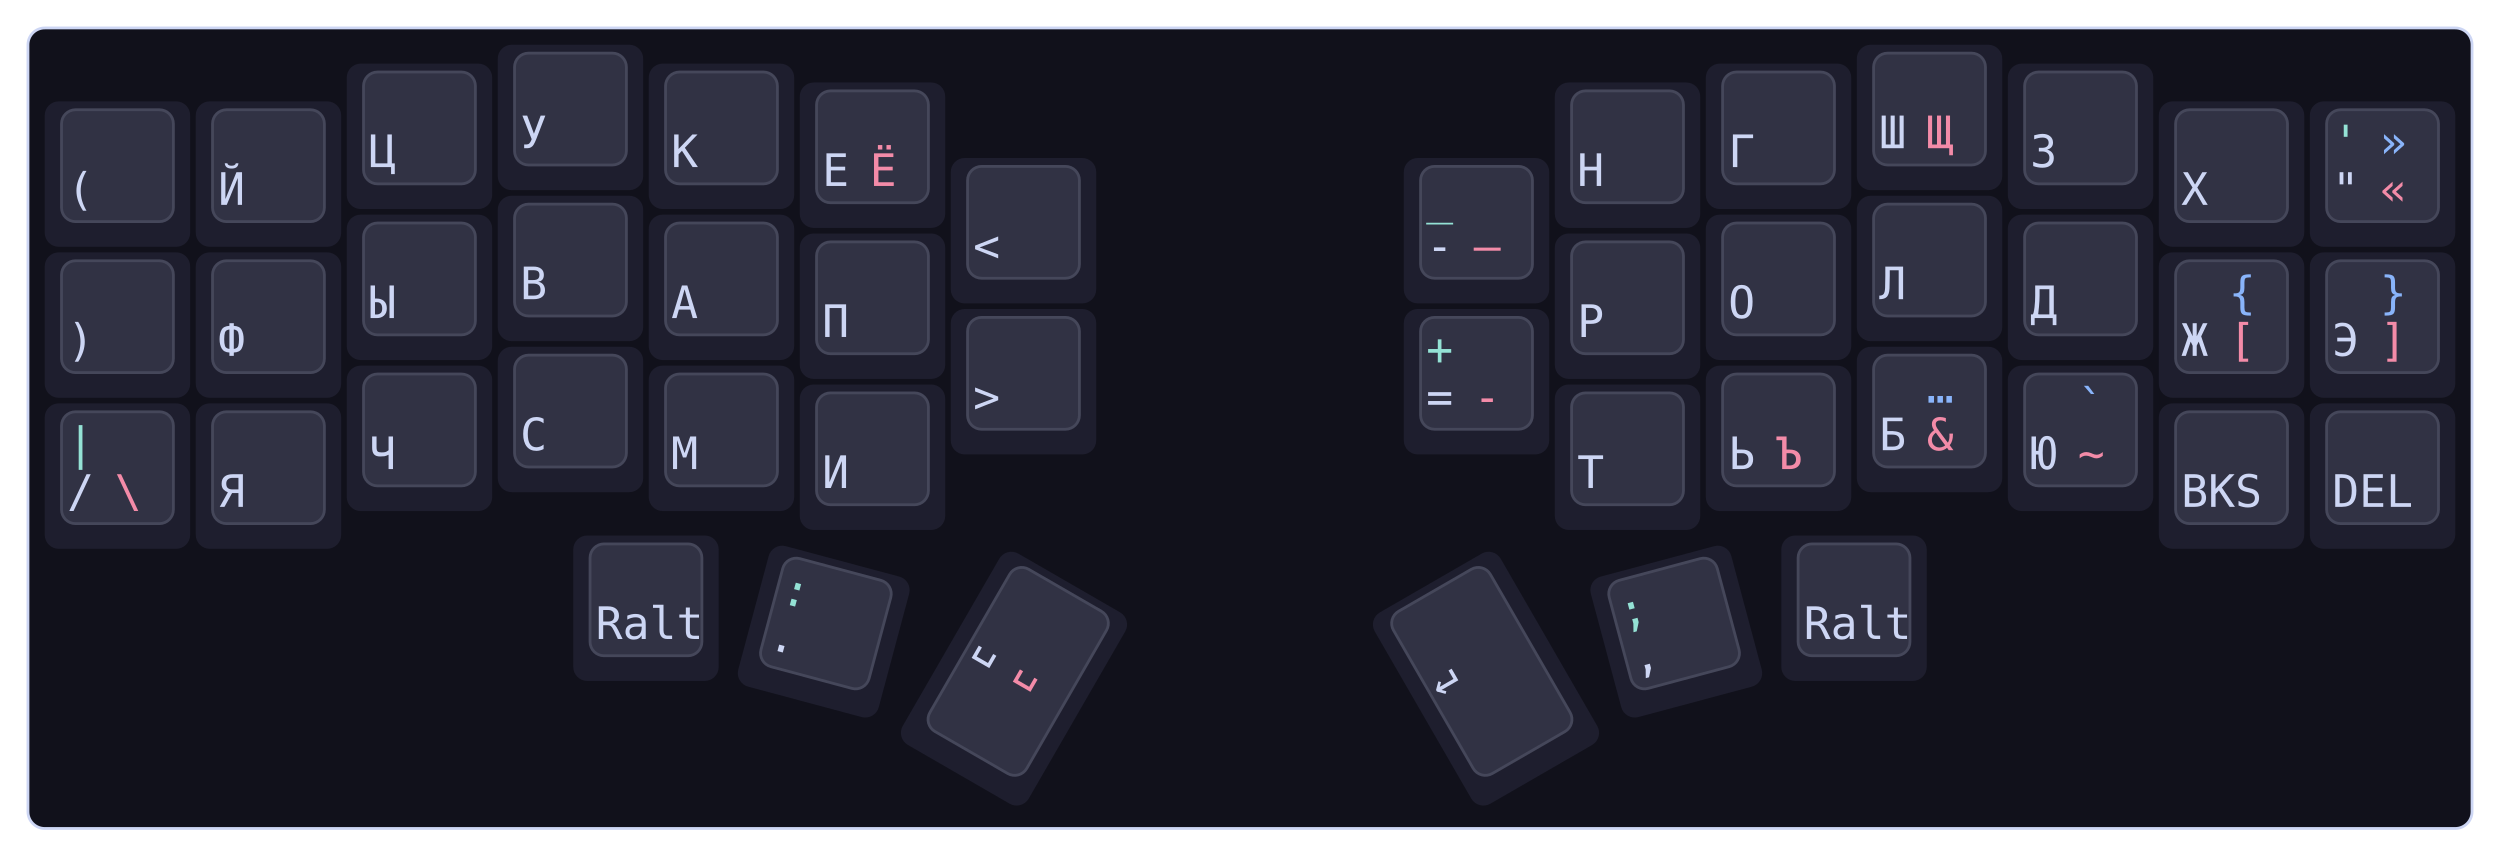
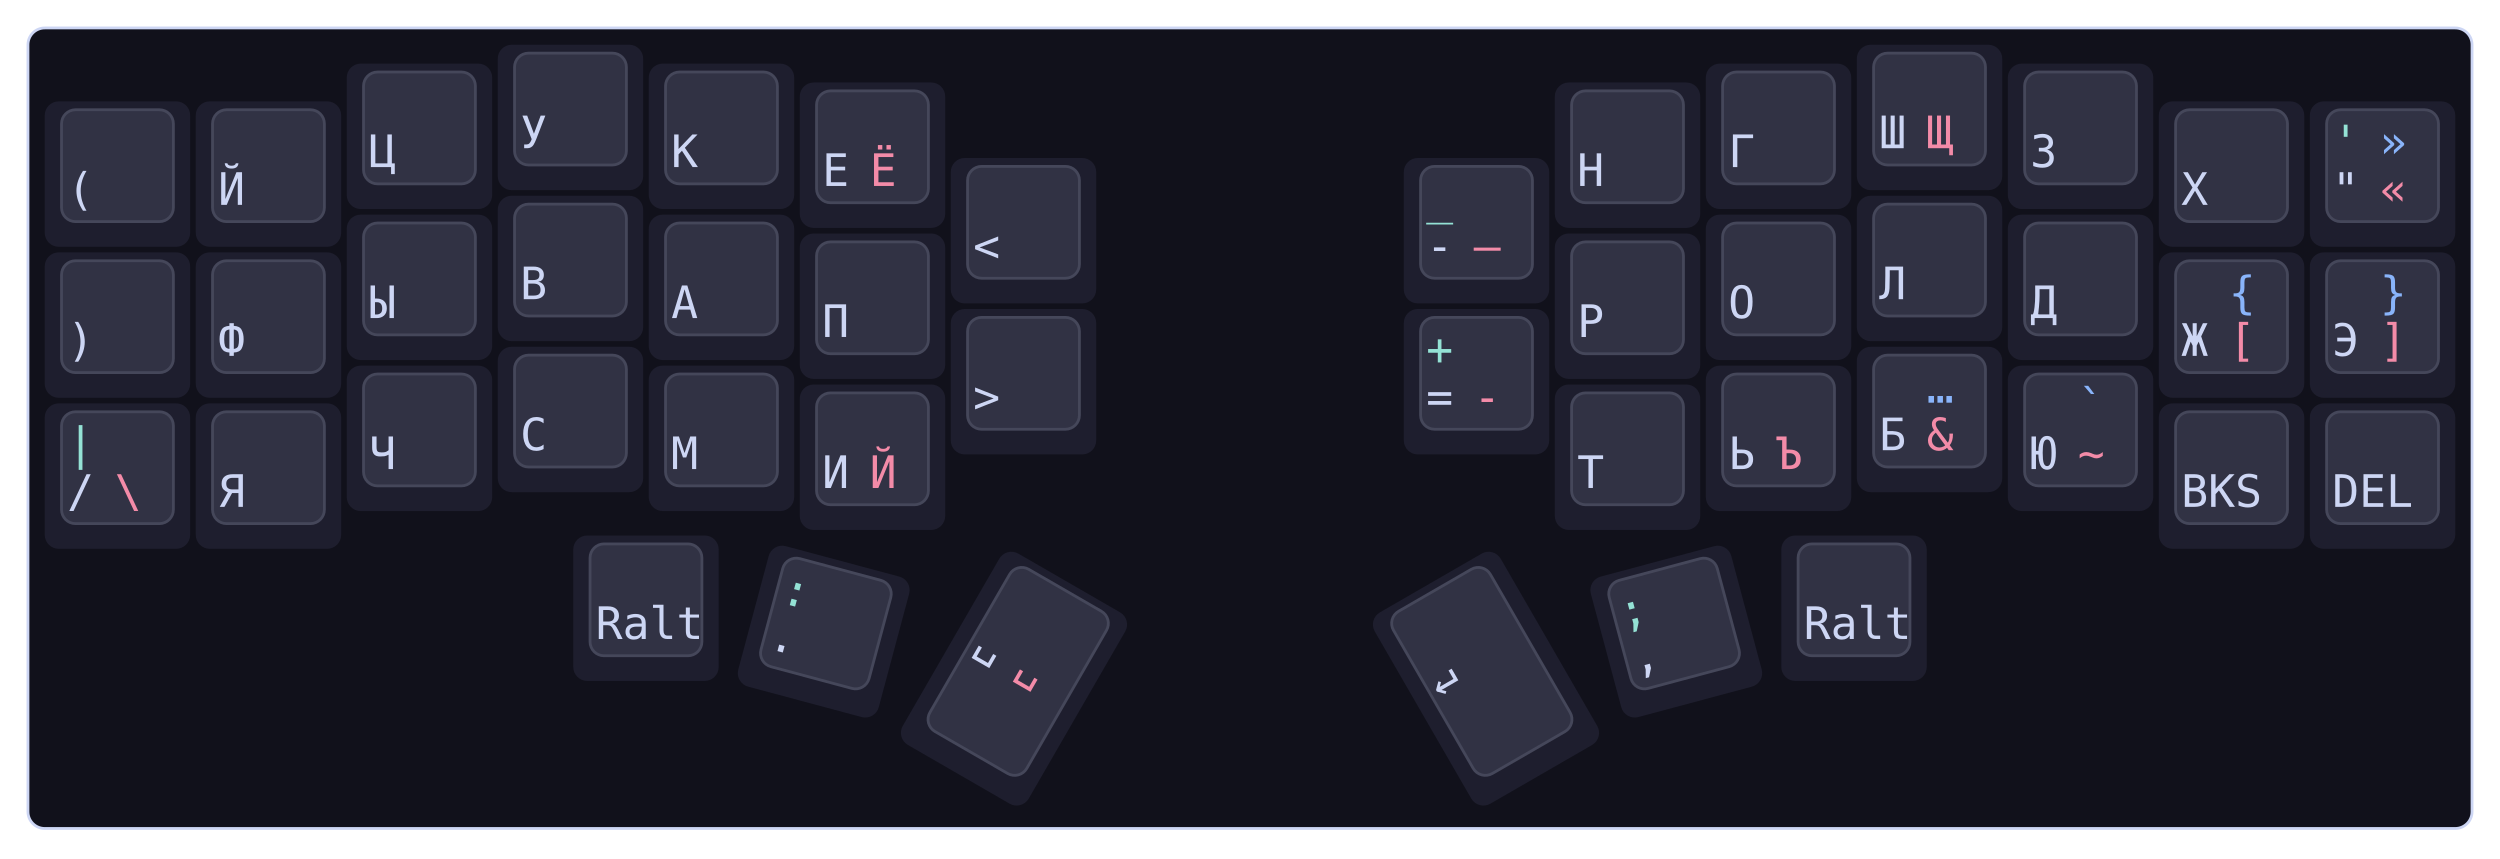
<svg xmlns="http://www.w3.org/2000/svg" width="894px" height="307px" viewBox="0 0 894 307">
  <style type="text/css">
    .keycap .outer { fill: #1e1e2e; }
    .keycap .inner { fill: #313244; stroke: #45475a; }
    .label { font: 16px monospace; }
    .label.level1 { fill: #cdd6f4; }
    .label.level2 { fill: #94e2d5; }
    .label.level3 { fill: #f38ba8; }
    .label.level4 { fill: #89b4fa; }
    .label.small { font-size: 10px; }
  </style>
  <g transform="translate(10,10)">
    <rect width="874" height="286.265" stroke="#cdd6f4" stroke-width="1" fill="#11111b" rx="6" />
    <g transform="translate(5,5)">
      <g class="keycap">
        <rect x="163" y="1" width="52" height="52" rx="5" class="outer" />
        <rect x="169" y="4" width="40" height="40" rx="5" class="inner" />
        <text x="171.0" y="38.0" class="label level1">У</text>
        <text x="171.0" y="21.0" class="label level2" />
        <text x="188.0" y="38.0" class="label level3" />
        <text x="188.0" y="21.0" class="label level4" />
      </g>
      <g class="keycap">
        <rect x="649" y="1" width="52" height="52" rx="5" class="outer" />
        <rect x="655" y="4" width="40" height="40" rx="5" class="inner" />
        <text x="657.0" y="38.0" class="label level1">Ш</text>
        <text x="657.0" y="21.0" class="label level2" />
        <text x="674.0" y="38.0" class="label level3">Щ</text>
        <text x="674.0" y="21.0" class="label level4" />
      </g>
      <g class="keycap">
        <rect x="109" y="7.75" width="52" height="52" rx="5" class="outer" />
        <rect x="115" y="10.75" width="40" height="40" rx="5" class="inner" />
        <text x="117.0" y="44.75" class="label level1">Ц</text>
        <text x="117.0" y="27.75" class="label level2" />
        <text x="134.0" y="44.75" class="label level3" />
        <text x="134.0" y="27.75" class="label level4" />
      </g>
      <g class="keycap">
        <rect x="217" y="7.75" width="52" height="52" rx="5" class="outer" />
        <rect x="223" y="10.75" width="40" height="40" rx="5" class="inner" />
        <text x="225.0" y="44.75" class="label level1">К</text>
        <text x="225.0" y="27.75" class="label level2" />
        <text x="242.0" y="44.75" class="label level3" />
        <text x="242.0" y="27.75" class="label level4" />
      </g>
      <g class="keycap">
        <rect x="595" y="7.75" width="52" height="52" rx="5" class="outer" />
        <rect x="601" y="10.75" width="40" height="40" rx="5" class="inner" />
        <text x="603.0" y="44.75" class="label level1">Г</text>
        <text x="603.0" y="27.75" class="label level2" />
        <text x="620.0" y="44.75" class="label level3" />
        <text x="620.0" y="27.75" class="label level4" />
      </g>
      <g class="keycap">
        <rect x="703" y="7.75" width="52" height="52" rx="5" class="outer" />
        <rect x="709" y="10.75" width="40" height="40" rx="5" class="inner" />
        <text x="711.0" y="44.75" class="label level1">З</text>
        <text x="711.0" y="27.75" class="label level2" />
        <text x="728.0" y="44.75" class="label level3" />
        <text x="728.0" y="27.75" class="label level4" />
      </g>
      <g class="keycap">
        <rect x="271" y="14.5" width="52" height="52" rx="5" class="outer" />
        <rect x="277" y="17.5" width="40" height="40" rx="5" class="inner" />
        <text x="279.0" y="51.5" class="label level1">Е</text>
        <text x="279.0" y="34.5" class="label level2" />
        <text x="296.0" y="51.5" class="label level3">Ё</text>
        <text x="296.0" y="34.5" class="label level4" />
      </g>
      <g class="keycap">
        <rect x="541" y="14.5" width="52" height="52" rx="5" class="outer" />
        <rect x="547" y="17.5" width="40" height="40" rx="5" class="inner" />
        <text x="549.0" y="51.5" class="label level1">Н</text>
        <text x="549.0" y="34.5" class="label level2" />
        <text x="566.0" y="51.5" class="label level3" />
        <text x="566.0" y="34.5" class="label level4" />
      </g>
      <g class="keycap">
        <rect x="1" y="21.25" width="52" height="52" rx="5" class="outer" />
        <rect x="7" y="24.25" width="40" height="40" rx="5" class="inner" />
        <text x="9.0" y="58.25" class="label level1">(</text>
        <text x="9.0" y="41.25" class="label level2" />
        <text x="26.0" y="58.25" class="label level3" />
        <text x="26.0" y="41.25" class="label level4" />
      </g>
      <g class="keycap">
        <rect x="55" y="21.25" width="52" height="52" rx="5" class="outer" />
        <rect x="61" y="24.25" width="40" height="40" rx="5" class="inner" />
        <text x="63.0" y="58.25" class="label level1">Й</text>
        <text x="63.0" y="41.25" class="label level2" />
        <text x="80.0" y="58.25" class="label level3" />
        <text x="80.0" y="41.25" class="label level4" />
      </g>
      <g class="keycap">
        <rect x="757" y="21.25" width="52" height="52" rx="5" class="outer" />
        <rect x="763" y="24.25" width="40" height="40" rx="5" class="inner" />
        <text x="765.0" y="58.25" class="label level1">Х</text>
        <text x="765.0" y="41.25" class="label level2" />
        <text x="782.0" y="58.25" class="label level3" />
        <text x="782.0" y="41.25" class="label level4" />
      </g>
      <g class="keycap">
        <rect x="811" y="21.25" width="52" height="52" rx="5" class="outer" />
        <rect x="817" y="24.25" width="40" height="40" rx="5" class="inner" />
        <text x="819.0" y="58.25" class="label level1">"</text>
        <text x="819.0" y="41.25" class="label level2">'</text>
        <text x="836.0" y="58.25" class="label level3">«</text>
        <text x="836.0" y="41.25" class="label level4">»</text>
      </g>
      <g class="keycap">
        <rect x="325" y="41.5" width="52" height="52" rx="5" class="outer" />
        <rect x="331" y="44.5" width="40" height="40" rx="5" class="inner" />
        <text x="333.0" y="78.5" class="label level1">&lt;</text>
        <text x="333.0" y="61.5" class="label level2" />
        <text x="350.0" y="78.5" class="label level3" />
        <text x="350.0" y="61.5" class="label level4" />
      </g>
      <g class="keycap">
        <rect x="487" y="41.5" width="52" height="52" rx="5" class="outer" />
        <rect x="493" y="44.5" width="40" height="40" rx="5" class="inner" />
        <text x="495.0" y="78.5" class="label level1">-</text>
        <text x="495.0" y="61.5" class="label level2">_</text>
        <text x="512.0" y="78.5" class="label level3">—</text>
        <text x="512.0" y="61.5" class="label level4" />
      </g>
      <g class="keycap">
        <rect x="163" y="55" width="52" height="52" rx="5" class="outer" />
        <rect x="169" y="58" width="40" height="40" rx="5" class="inner" />
        <text x="171.0" y="92.0" class="label level1">В</text>
        <text x="171.0" y="75.0" class="label level2" />
        <text x="188.0" y="92.0" class="label level3" />
        <text x="188.0" y="75.0" class="label level4" />
      </g>
      <g class="keycap">
        <rect x="649" y="55" width="52" height="52" rx="5" class="outer" />
        <rect x="655" y="58" width="40" height="40" rx="5" class="inner" />
        <text x="657.0" y="92.0" class="label level1">Л</text>
        <text x="657.0" y="75.0" class="label level2" />
        <text x="674.0" y="92.0" class="label level3" />
        <text x="674.0" y="75.0" class="label level4" />
      </g>
      <g class="keycap">
        <rect x="109" y="61.75" width="52" height="52" rx="5" class="outer" />
        <rect x="115" y="64.75" width="40" height="40" rx="5" class="inner" />
        <text x="117.0" y="98.75" class="label level1">Ы</text>
        <text x="117.0" y="81.75" class="label level2" />
        <text x="134.0" y="98.75" class="label level3" />
        <text x="134.0" y="81.75" class="label level4" />
      </g>
      <g class="keycap">
        <rect x="217" y="61.75" width="52" height="52" rx="5" class="outer" />
        <rect x="223" y="64.75" width="40" height="40" rx="5" class="inner" />
        <text x="225.0" y="98.75" class="label level1">А</text>
        <text x="225.0" y="81.75" class="label level2" />
        <text x="242.0" y="98.75" class="label level3" />
        <text x="242.0" y="81.75" class="label level4" />
      </g>
      <g class="keycap">
        <rect x="595" y="61.75" width="52" height="52" rx="5" class="outer" />
        <rect x="601" y="64.75" width="40" height="40" rx="5" class="inner" />
        <text x="603.0" y="98.75" class="label level1">О</text>
        <text x="603.0" y="81.75" class="label level2" />
        <text x="620.0" y="98.75" class="label level3" />
        <text x="620.0" y="81.75" class="label level4" />
      </g>
      <g class="keycap">
        <rect x="703" y="61.75" width="52" height="52" rx="5" class="outer" />
        <rect x="709" y="64.75" width="40" height="40" rx="5" class="inner" />
        <text x="711.0" y="98.75" class="label level1">Д</text>
        <text x="711.0" y="81.75" class="label level2" />
        <text x="728.0" y="98.75" class="label level3" />
        <text x="728.0" y="81.75" class="label level4" />
      </g>
      <g class="keycap">
        <rect x="271" y="68.5" width="52" height="52" rx="5" class="outer" />
        <rect x="277" y="71.5" width="40" height="40" rx="5" class="inner" />
        <text x="279.0" y="105.5" class="label level1">П</text>
        <text x="279.0" y="88.5" class="label level2" />
        <text x="296.0" y="105.5" class="label level3" />
        <text x="296.0" y="88.5" class="label level4" />
      </g>
      <g class="keycap">
        <rect x="541" y="68.5" width="52" height="52" rx="5" class="outer" />
        <rect x="547" y="71.5" width="40" height="40" rx="5" class="inner" />
        <text x="549.0" y="105.5" class="label level1">Р</text>
        <text x="549.0" y="88.5" class="label level2" />
        <text x="566.0" y="105.5" class="label level3" />
        <text x="566.0" y="88.5" class="label level4" />
      </g>
      <g class="keycap">
        <rect x="1" y="75.25" width="52" height="52" rx="5" class="outer" />
        <rect x="7" y="78.25" width="40" height="40" rx="5" class="inner" />
        <text x="9.0" y="112.25" class="label level1">)</text>
        <text x="9.0" y="95.25" class="label level2" />
        <text x="26.0" y="112.25" class="label level3" />
        <text x="26.0" y="95.25" class="label level4" />
      </g>
      <g class="keycap">
        <rect x="55" y="75.25" width="52" height="52" rx="5" class="outer" />
        <rect x="61" y="78.25" width="40" height="40" rx="5" class="inner" />
        <text x="63.0" y="112.25" class="label level1">Ф</text>
        <text x="63.0" y="95.25" class="label level2" />
        <text x="80.0" y="112.25" class="label level3" />
        <text x="80.0" y="95.25" class="label level4" />
      </g>
      <g class="keycap">
        <rect x="757" y="75.25" width="52" height="52" rx="5" class="outer" />
        <rect x="763" y="78.25" width="40" height="40" rx="5" class="inner" />
        <text x="765.0" y="112.25" class="label level1">Ж</text>
        <text x="765.0" y="95.25" class="label level2" />
        <text x="782.0" y="112.25" class="label level3">[</text>
        <text x="782.0" y="95.25" class="label level4">{</text>
      </g>
      <g class="keycap">
        <rect x="811" y="75.25" width="52" height="52" rx="5" class="outer" />
        <rect x="817" y="78.25" width="40" height="40" rx="5" class="inner" />
        <text x="819.0" y="112.25" class="label level1">Э</text>
        <text x="819.0" y="95.25" class="label level2" />
        <text x="836.0" y="112.25" class="label level3">]</text>
        <text x="836.0" y="95.25" class="label level4">}</text>
      </g>
      <g class="keycap">
        <rect x="325" y="95.5" width="52" height="52" rx="5" class="outer" />
        <rect x="331" y="98.5" width="40" height="40" rx="5" class="inner" />
        <text x="333.0" y="132.5" class="label level1">&gt;</text>
        <text x="333.0" y="115.5" class="label level2" />
        <text x="350.0" y="132.5" class="label level3" />
        <text x="350.0" y="115.5" class="label level4" />
      </g>
      <g class="keycap">
        <rect x="487" y="95.5" width="52" height="52" rx="5" class="outer" />
        <rect x="493" y="98.5" width="40" height="40" rx="5" class="inner" />
        <text x="495.0" y="132.5" class="label level1">=</text>
        <text x="495.0" y="115.5" class="label level2">+</text>
        <text x="512.0" y="132.5" class="label level3">‐</text>
        <text x="512.0" y="115.5" class="label level4" />
      </g>
      <g class="keycap">
        <rect x="163" y="109" width="52" height="52" rx="5" class="outer" />
        <rect x="169" y="112" width="40" height="40" rx="5" class="inner" />
        <text x="171.0" y="146.0" class="label level1">С</text>
        <text x="171.0" y="129.0" class="label level2" />
        <text x="188.0" y="146.0" class="label level3" />
        <text x="188.0" y="129.0" class="label level4" />
      </g>
      <g class="keycap">
        <rect x="649" y="109" width="52" height="52" rx="5" class="outer" />
        <rect x="655" y="112" width="40" height="40" rx="5" class="inner" />
        <text x="657.0" y="146.0" class="label level1">Б</text>
        <text x="657.0" y="129.0" class="label level2" />
        <text x="674.0" y="146.0" class="label level3">&amp;</text>
        <text x="674.0" y="129.0" class="label level4">…</text>
      </g>
      <g class="keycap">
        <rect x="109" y="115.75" width="52" height="52" rx="5" class="outer" />
        <rect x="115" y="118.75" width="40" height="40" rx="5" class="inner" />
        <text x="117.0" y="152.75" class="label level1">Ч</text>
        <text x="117.0" y="135.75" class="label level2" />
        <text x="134.0" y="152.75" class="label level3" />
        <text x="134.0" y="135.75" class="label level4" />
      </g>
      <g class="keycap">
        <rect x="217" y="115.75" width="52" height="52" rx="5" class="outer" />
        <rect x="223" y="118.75" width="40" height="40" rx="5" class="inner" />
        <text x="225.0" y="152.75" class="label level1">М</text>
        <text x="225.0" y="135.75" class="label level2" />
        <text x="242.0" y="152.75" class="label level3" />
        <text x="242.0" y="135.75" class="label level4" />
      </g>
      <g class="keycap">
        <rect x="595" y="115.75" width="52" height="52" rx="5" class="outer" />
        <rect x="601" y="118.75" width="40" height="40" rx="5" class="inner" />
        <text x="603.0" y="152.75" class="label level1">Ь</text>
        <text x="603.0" y="135.75" class="label level2" />
        <text x="620.0" y="152.75" class="label level3">Ъ</text>
        <text x="620.0" y="135.75" class="label level4" />
      </g>
      <g class="keycap">
        <rect x="703" y="115.75" width="52" height="52" rx="5" class="outer" />
        <rect x="709" y="118.75" width="40" height="40" rx="5" class="inner" />
        <text x="711.0" y="152.75" class="label level1">Ю</text>
        <text x="711.0" y="135.75" class="label level2" />
        <text x="728.0" y="152.75" class="label level3">~</text>
        <text x="728.0" y="135.75" class="label level4">`</text>
      </g>
      <g class="keycap">
        <rect x="271" y="122.5" width="52" height="52" rx="5" class="outer" />
        <rect x="277" y="125.5" width="40" height="40" rx="5" class="inner" />
        <text x="279.0" y="159.5" class="label level1">И</text>
        <text x="279.0" y="142.5" class="label level2" />
-         <text x="296.0" y="159.5" class="label level3" />
+         <text x="296.0" y="159.5" class="label level3">Й</text>
        <text x="296.0" y="142.5" class="label level4" />
      </g>
      <g class="keycap">
        <rect x="541" y="122.5" width="52" height="52" rx="5" class="outer" />
        <rect x="547" y="125.5" width="40" height="40" rx="5" class="inner" />
        <text x="549.0" y="159.5" class="label level1">Т</text>
        <text x="549.0" y="142.5" class="label level2" />
        <text x="566.0" y="159.5" class="label level3" />
        <text x="566.0" y="142.5" class="label level4" />
      </g>
      <g class="keycap">
        <rect x="1" y="129.25" width="52" height="52" rx="5" class="outer" />
        <rect x="7" y="132.25" width="40" height="40" rx="5" class="inner" />
        <text x="9.0" y="166.25" class="label level1">/</text>
        <text x="9.0" y="149.25" class="label level2">|</text>
        <text x="26.0" y="166.25" class="label level3">\</text>
        <text x="26.0" y="149.25" class="label level4" />
      </g>
      <g class="keycap">
        <rect x="55" y="129.25" width="52" height="52" rx="5" class="outer" />
        <rect x="61" y="132.25" width="40" height="40" rx="5" class="inner" />
        <text x="63.0" y="166.25" class="label level1">Я</text>
        <text x="63.0" y="149.25" class="label level2" />
        <text x="80.0" y="166.25" class="label level3" />
        <text x="80.0" y="149.25" class="label level4" />
      </g>
      <g class="keycap">
        <rect x="757" y="129.25" width="52" height="52" rx="5" class="outer" />
        <rect x="763" y="132.25" width="40" height="40" rx="5" class="inner" />
        <text x="765.0" y="166.25" class="label level1">BKS</text>
        <text x="765.0" y="149.25" class="label level2" />
        <text x="782.0" y="166.25" class="label level3" />
        <text x="782.0" y="149.25" class="label level4" />
      </g>
      <g class="keycap">
        <rect x="811" y="129.25" width="52" height="52" rx="5" class="outer" />
        <rect x="817" y="132.25" width="40" height="40" rx="5" class="inner" />
        <text x="819.0" y="166.25" class="label level1">DEL</text>
        <text x="819.0" y="149.25" class="label level2" />
        <text x="836.0" y="166.25" class="label level3" />
        <text x="836.0" y="149.25" class="label level4" />
      </g>
      <g class="keycap">
        <rect x="190" y="176.5" width="52" height="52" rx="5" class="outer" />
        <rect x="196" y="179.5" width="40" height="40" rx="5" class="inner" />
        <text x="198.0" y="213.5" class="label level1">Ralt</text>
        <text x="198.0" y="196.5" class="label level2" />
        <text x="215.0" y="213.5" class="label level3" />
        <text x="215.0" y="196.5" class="label level4" />
      </g>
      <g class="keycap">
        <rect x="622" y="176.5" width="52" height="52" rx="5" class="outer" />
        <rect x="628" y="179.5" width="40" height="40" rx="5" class="inner" />
        <text x="630.0" y="213.5" class="label level1">Ralt</text>
        <text x="630.0" y="196.5" class="label level2" />
        <text x="647.0" y="213.5" class="label level3" />
        <text x="647.0" y="196.5" class="label level4" />
      </g>
      <g class="keycap" transform="rotate(15 243 243)">
        <rect x="244" y="176.5" width="52" height="52" rx="5" class="outer" />
        <rect x="250" y="179.5" width="40" height="40" rx="5" class="inner" />
        <text x="252.0" y="213.5" class="label level1">.</text>
        <text x="252.0" y="196.5" class="label level2">:</text>
        <text x="269.0" y="213.5" class="label level3" />
        <text x="269.0" y="196.5" class="label level4" />
      </g>
      <g class="keycap" transform="rotate(30 27 27)">
        <rect x="379" y="1" width="52" height="79" rx="5" class="outer" />
        <rect x="385" y="4" width="40" height="67" rx="5" class="inner" />
        <text x="387.0" y="38.0" class="label level1">␣</text>
        <text x="387.0" y="21.0" class="label level2" />
        <text x="404.0" y="38.0" class="label level3">␣</text>
        <text x="404.0" y="21.0" class="label level4" />
      </g>
      <g class="keycap" transform="rotate(-30 837 27)">
        <rect x="433" y="1" width="52" height="79" rx="5" class="outer" />
        <rect x="439" y="4" width="40" height="67" rx="5" class="inner" />
        <text x="441.0" y="38.0" class="label level1">↵</text>
        <text x="441.0" y="21.0" class="label level2" />
        <text x="458.0" y="38.0" class="label level3" />
        <text x="458.0" y="21.0" class="label level4" />
      </g>
      <g class="keycap" transform="rotate(-15 621 243)">
        <rect x="568" y="176.5" width="52" height="52" rx="5" class="outer" />
        <rect x="574" y="179.5" width="40" height="40" rx="5" class="inner" />
        <text x="576.0" y="213.5" class="label level1">,</text>
        <text x="576.0" y="196.5" class="label level2">;</text>
        <text x="593.0" y="213.5" class="label level3" />
        <text x="593.0" y="196.5" class="label level4" />
      </g>
    </g>
  </g>
</svg>
